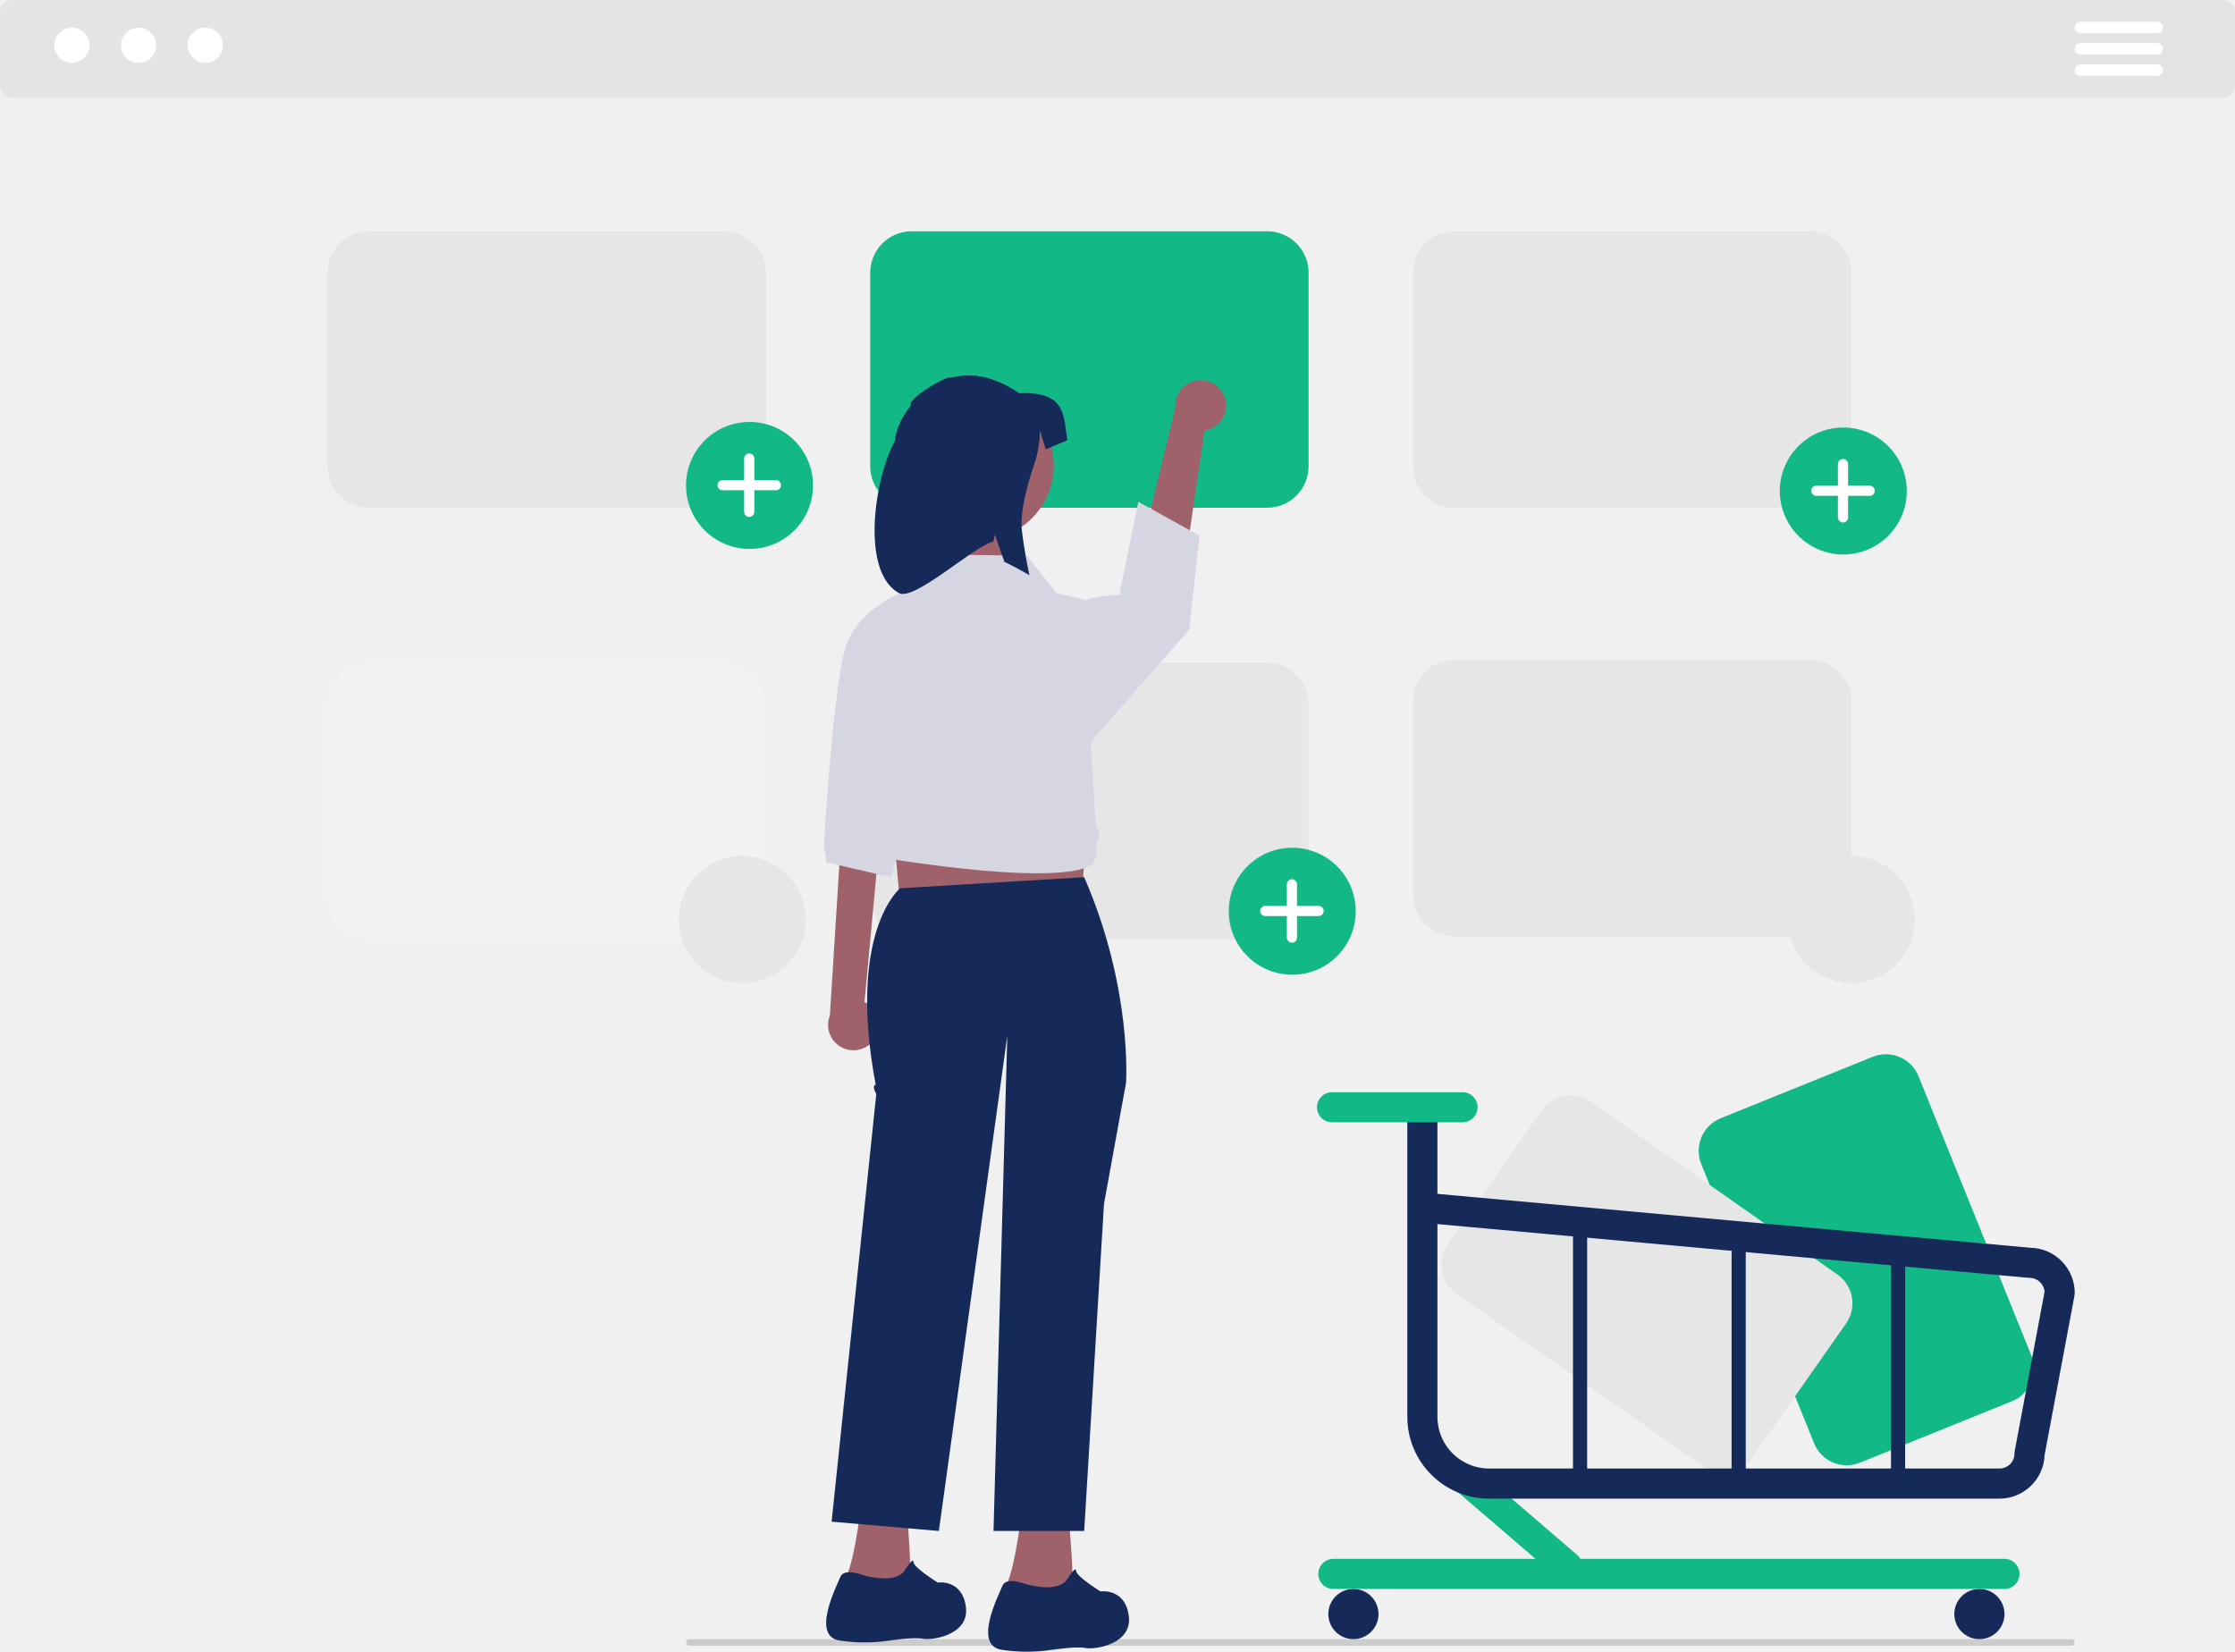
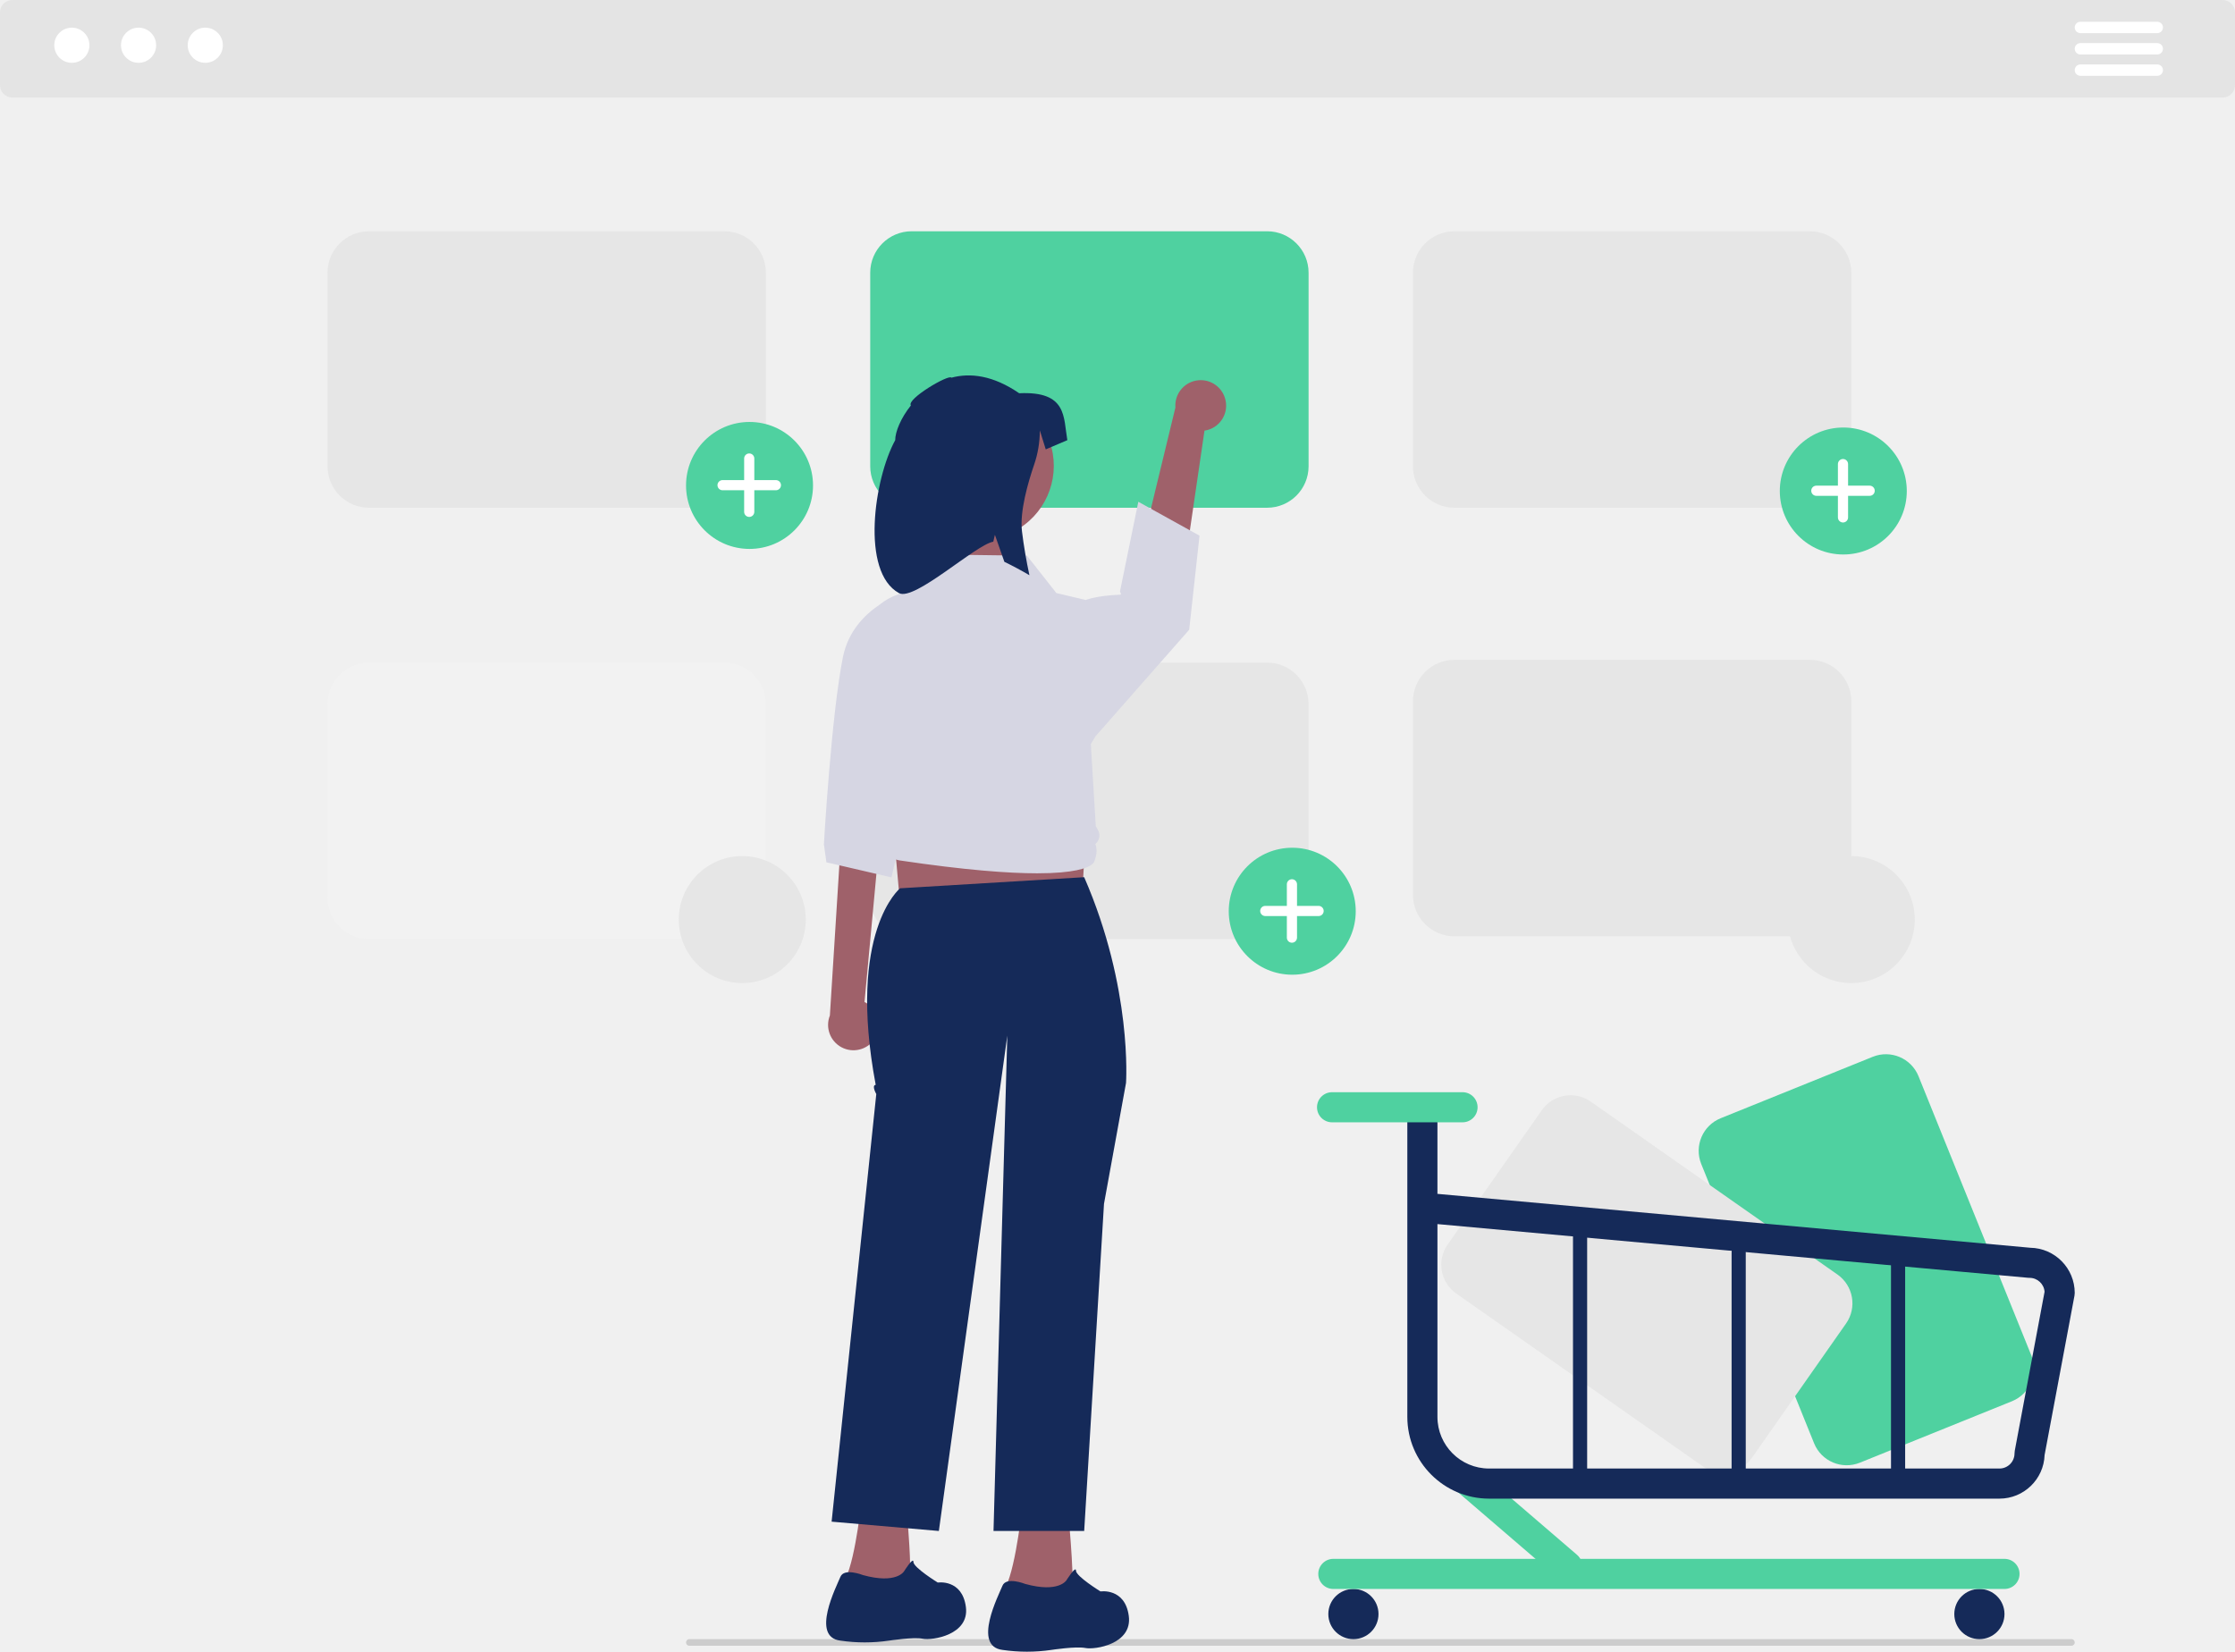
<svg xmlns="http://www.w3.org/2000/svg" viewBox="0 0 960 709.5">
  <g transform="translate(-494 -229)">
-     <path d="M681.639,356.172H528.951a17.817,17.817,0,0,1-17.8-17.8V255.213a17.816,17.816,0,0,1,17.8-17.8H681.639a17.816,17.816,0,0,1,17.8,17.8v83.161a17.817,17.817,0,0,1-17.8,17.8Z" transform="translate(356.636 90.929)" fill="#12b886" />
+     <path d="M681.639,356.172H528.951a17.817,17.817,0,0,1-17.8-17.8V255.213a17.816,17.816,0,0,1,17.8-17.8H681.639a17.816,17.816,0,0,1,17.8,17.8v83.161a17.817,17.817,0,0,1-17.8,17.8Z" transform="translate(356.636 90.929)" fill="#4fd1a0" />
    <path d="M19.509,75.91l1.965-14.174A31.717,31.717,0,1,1,48.536,58.6L50.69,75.91Z" transform="translate(883.212 397.399)" fill="#9f616a" />
    <path d="M910.4,746.153H316.409a1.436,1.436,0,0,1,0-2.847H910.4a1.436,1.436,0,0,1,0,2.847Z" transform="translate(473.513 189.8)" fill="#ccc" />
    <path d="M356.114,722.122s2.76,29.443,1.84,34.957-28.52-.924-28.52-.924c4.6-9.2,7.361-36.8,7.361-36.8Z" transform="translate(596.573 154.459)" fill="#9f616a" />
    <path d="M354.049,744.2s4.051-6.479,4.051-4.051,10.531,8.915,10.531,8.915,10.531-1.621,12.152,10.531-14.582,14.581-18.631,13.77-14.582.814-14.582.814a72.3,72.3,0,0,1-21.061,0c-12.961-1.621-1.621-23.49,0-27.542s9.721-.813,9.721-.813C350.809,749.868,354.049,744.2,354.049,744.2Z" transform="translate(598.067 163.55)" fill="#152a59" />
    <path d="M255.887,719.985s1.773,20.387.89,25.7-27.479-.89-27.479-.89c4.432-8.863,7.092-35.455,7.092-35.455Z" transform="translate(627.933 162.1)" fill="#9f616a" />
    <path d="M1153.156,196.228H203.792a5.324,5.324,0,0,1-5.318-5.318V159.63a5.323,5.323,0,0,1,5.318-5.318h949.365a5.323,5.323,0,0,1,5.318,5.318v31.28A5.323,5.323,0,0,1,1153.156,196.228Z" transform="translate(295.526 74.687)" fill="#e4e4e4" />
    <circle cx="7.55" cy="7.55" r="7.55" transform="translate(517.311 240.882)" fill="#fff" />
    <circle cx="7.55" cy="7.55" r="7.55" transform="translate(545.968 240.882)" fill="#fff" />
    <circle cx="7.55" cy="7.55" r="7.55" transform="translate(574.625 240.882)" fill="#fff" />
    <path d="M979.385,167.02h-33a2.444,2.444,0,0,1,0-4.889h33a2.444,2.444,0,1,1,.009,4.889Z" transform="translate(441.219 76.216)" fill="#fff" />
    <path d="M979.385,174.688h-33a2.444,2.444,0,0,1,0-4.889h33a2.444,2.444,0,1,1,.009,4.889Z" transform="translate(441.219 77.714)" fill="#fff" />
    <path d="M979.385,182.356h-33a2.444,2.444,0,0,1,0-4.889h33a2.444,2.444,0,1,1,.009,4.889Z" transform="translate(441.219 79.213)" fill="#fff" />
    <path d="M512.524,668.834a9.467,9.467,0,0,0,7.438,5.038c.8.079.572,1.306-.223,1.228a10.609,10.609,0,0,1-8.24-5.555.645.645,0,0,1,.158-.868.627.627,0,0,1,.868.158Z" transform="translate(356.683 175.193)" fill="#fff" />
    <path d="M486.639,356.172H333.951a17.817,17.817,0,0,1-17.8-17.8V255.213a17.816,17.816,0,0,1,17.8-17.8H486.639a17.816,17.816,0,0,1,17.8,17.8v83.161a17.817,17.817,0,0,1-17.8,17.8Z" transform="translate(318.525 90.929)" fill="#e6e6e6" />
    <path d="M876.639,356.172H723.951a17.817,17.817,0,0,1-17.8-17.8V255.213a17.816,17.816,0,0,1,17.8-17.8H876.639a17.816,17.816,0,0,1,17.8,17.8v83.161a17.817,17.817,0,0,1-17.8,17.8Z" transform="translate(394.747 90.929)" fill="#e6e6e6" />
    <path d="M486.639,511.172H333.951a17.817,17.817,0,0,1-17.8-17.8V410.213a17.816,17.816,0,0,1,17.8-17.8H486.639a17.816,17.816,0,0,1,17.8,17.8v83.161a17.817,17.817,0,0,1-17.8,17.8Z" transform="translate(318.525 121.222)" fill="#f2f2f2" />
    <path d="M681.639,511.172H528.951a17.817,17.817,0,0,1-17.8-17.8V410.213a17.816,17.816,0,0,1,17.8-17.8H681.639a17.816,17.816,0,0,1,17.8,17.8v83.161a17.817,17.817,0,0,1-17.8,17.8Z" transform="translate(356.636 121.222)" fill="#e6e6e6" />
    <g transform="translate(1021.785 593.155)">
-       <circle cx="27.271" cy="27.271" r="27.271" transform="translate(0 0)" fill="#12b886" />
+       <circle cx="27.271" cy="27.271" r="27.271" transform="translate(0 0)" fill="#4fd1a0" />
      <path d="M676.36,481.7h-9.272V472.43a2.182,2.182,0,0,0-2.182-2.182h0a2.182,2.182,0,0,0-2.182,2.182V481.7h-9.272a2.182,2.182,0,0,0-2.182,2.182h0a2.182,2.182,0,0,0,2.182,2.182h9.272v9.272a2.182,2.182,0,0,0,2.182,2.182h0a2.182,2.182,0,0,0,2.182-2.182v-9.272h9.272a2.182,2.182,0,0,0,2.182-2.182h0a2.182,2.182,0,0,0-2.182-2.182h0Z" transform="translate(-637.765 -456.722)" fill="#fff" />
    </g>
    <g transform="translate(1258.482 412.644)">
-       <circle cx="27.271" cy="27.271" r="27.271" transform="translate(0 0)" fill="#12b886" />
+       <circle cx="27.271" cy="27.271" r="27.271" transform="translate(0 0)" fill="#4fd1a0" />
      <path d="M874.36,330.7h-9.272V321.43a2.182,2.182,0,0,0-2.182-2.182h0a2.182,2.182,0,0,0-2.182,2.182V330.7h-9.272a2.182,2.182,0,0,0-2.182,2.182h0a2.182,2.182,0,0,0,2.182,2.182h9.272v9.272a2.182,2.182,0,0,0,2.182,2.182h0a2.182,2.182,0,0,0,2.182-2.182v-9.272h9.272a2.182,2.182,0,0,0,2.182-2.182h0a2.182,2.182,0,0,0-2.182-2.182h0Z" transform="translate(-835.765 -305.722)" fill="#fff" />
    </g>
    <g transform="translate(788.675 410.253)">
-       <circle cx="27.271" cy="27.271" r="27.271" transform="translate(0)" fill="#12b886" />
+       <circle cx="27.271" cy="27.271" r="27.271" transform="translate(0)" fill="#4fd1a0" />
      <path d="M481.36,328.7h-9.272V319.43a2.182,2.182,0,0,0-2.182-2.182h0a2.182,2.182,0,0,0-2.182,2.182h0V328.7h-9.272a2.182,2.182,0,0,0-2.182,2.182h0a2.182,2.182,0,0,0,2.182,2.182h9.272v9.272a2.182,2.182,0,0,0,2.182,2.182h0a2.182,2.182,0,0,0,2.182-2.182v-9.272h9.272a2.182,2.182,0,0,0,2.182-2.182h0a2.182,2.182,0,0,0-2.182-2.182h0Z" transform="translate(-442.765 -303.722)" fill="#fff" />
    </g>
    <path d="M645.45,298.466A10.842,10.842,0,0,1,636.7,312.6l-12.61,86.073-20.685-10.1,20.805-85.917a10.9,10.9,0,0,1,21.241-4.189Z" transform="translate(374.665 101.386)" fill="#9f616a" />
    <path d="M515.829,545.431a10.842,10.842,0,0,0-4.175-16.093l8.507-91.554-17.818,9.133-5.564,88.225a10.9,10.9,0,0,0,19.049,10.289Z" transform="translate(353.677 130.089)" fill="#9f616a" />
    <path d="M325.5,348.246l76.461-2.941,4.411-79.4H318.148Z" transform="translate(556.178 280.968)" fill="#9f616a" />
    <path d="M526.693,474.283s-22.878,18.47-10.476,84.432c-1.889.225.25,3.948.25,3.948L497.281,746.354l46.061,4,29.4-212.778-5.926,212.778h38.95l8.509-140.532,9.461-51.939s2.854-40.6-17.97-88.366Z" transform="translate(353.925 136.291)" fill="#152a59" />
    <path d="M1.087,154.875,0,147.108S3.2,91.345,8.183,66.7c2.186-10.825,8.989-18,15.931-22.639a26.076,26.076,0,0,1,7.763-4.271c1.6-.719,3.109-1.307,4.445-1.78L48.064,22.65l.239,0,38.924.517L99.859,39.213l12.593,2.971c2.888-1,7.531-1.977,14.877-2.262.676-.024-.159-1.364-.159-1.364L135.059,0l26.286,14.555-4.438,40.424L116.62,100.8c-.636,1.052-1.29,2.153-1.957,3.31l2.12,35.187.961,1.746a4.729,4.729,0,0,1-1.133,5.937,9.236,9.236,0,0,1,.126,5.706l-.5,1.65c0,.047-.134.718-1.209,1.536-1.944,1.478-7.528,3.728-23.415,3.728-12.377,0-31.005-1.364-59.051-5.529a8.515,8.515,0,0,1-1.755-.458l-1.768,7.743Z" transform="translate(847.886 444.536)" fill="#d6d6e3" />
    <path d="M574.835,296.87c-11.184-7.692-21.034-8.864-29.124-6.682-1.049-1.622-19.4,9.2-17.4,11.922-4.361,5.464-6.736,11.373-6.736,14.911-9.061,16.56-14.93,56.638,1.63,65.7,6.605,3.633,33.058-20.891,40.5-22.075l.693-2.958.939,2.664,3.133,8.931q5.422,2.623,10.751,5.751c-1.35-6.338-2.441-12.663-3.193-18.848-1.04-8.418,2.586-20.951,5.2-28.572a44.988,44.988,0,0,0,2.463-14.6V312.8l2.547,8.18,9.272-3.955C593.79,307.128,595.515,295.9,574.835,296.87Z" transform="translate(356.942 101.052)" fill="#152a59" />
    <circle cx="27.271" cy="27.271" r="27.271" transform="translate(785.557 596.739)" fill="#e6e6e6" />
    <g transform="translate(1059.695 677.301)">
-       <path d="M144.5,100.653H15.084A15.1,15.1,0,0,1,0,85.569V15.084A15.1,15.1,0,0,1,15.084,0H144.5a15.1,15.1,0,0,1,15.084,15.084V85.568A15.1,15.1,0,0,1,144.5,100.653Z" transform="translate(252.71 0) rotate(68)" fill="#12b886" />
+       <path d="M144.5,100.653H15.084A15.1,15.1,0,0,1,0,85.569V15.084A15.1,15.1,0,0,1,15.084,0H144.5a15.1,15.1,0,0,1,15.084,15.084V85.568A15.1,15.1,0,0,1,144.5,100.653Z" transform="translate(252.71 0) rotate(68)" fill="#4fd1a0" />
      <path d="M144.5,100.653H15.084A15.1,15.1,0,0,1,0,85.569V15.084A15.1,15.1,0,0,1,15.084,0H144.5a15.1,15.1,0,0,1,15.084,15.084V85.568A15.1,15.1,0,0,1,144.5,100.653Z" transform="matrix(0.819, 0.574, -0.574, 0.819, 105.216, 16.246)" fill="#e6e6e6" />
      <g transform="translate(0 20.865)">
        <path d="M788.957,539.695c-1.679,0-3.04-2.895-3.04-6.466V429.43c0-3.571,1.361-6.466,3.04-6.466s3.04,2.895,3.04,6.466v103.8c0,3.572-1.361,6.466-3.04,6.466Z" transform="translate(-675.964 -369.079)" fill="#152a59" />
        <path d="M830.038,533.666c-1.679,0-3.04-2.895-3.04-6.466V432.023c0-3.571,1.361-6.466,3.04-6.466s3.04,2.9,3.04,6.466V527.2c0,3.571-1.361,6.466-3.039,6.466Z" transform="translate(-580.452 -363.049)" fill="#152a59" />
        <path d="M830.038,533.666c-1.679,0-3.04-2.895-3.04-6.466V432.023c0-3.571,1.361-6.466,3.04-6.466s3.04,2.9,3.04,6.466V527.2c0,3.571-1.361,6.466-3.039,6.466Z" transform="translate(-648.92 -363.049)" fill="#152a59" />
        <ellipse cx="10.777" cy="10.777" rx="10.777" ry="10.777" transform="translate(4.861 213.387)" fill="#152a59" />
        <ellipse cx="10.777" cy="10.777" rx="10.777" ry="10.777" transform="translate(273.737 213.387)" fill="#152a59" />
-         <path d="M1047.754,479.977H759.48a6.466,6.466,0,0,1,0-12.933h288.274a6.466,6.466,0,0,1,0,12.932Z" transform="translate(-752.464 -266.591)" fill="#12b886" />
-         <path d="M819.407,504.526a6.44,6.44,0,0,1-4.211-1.562l-42.5-36.524a6.466,6.466,0,0,1,8.428-9.809l42.5,36.524a6.466,6.466,0,0,1-4.217,11.371Z" transform="translate(-711.943 -294.433)" fill="#12b886" />
+         <path d="M1047.754,479.977H759.48a6.466,6.466,0,0,1,0-12.933h288.274a6.466,6.466,0,0,1,0,12.932Z" transform="translate(-752.464 -266.591)" fill="#4fd1a0" />
+         <path d="M819.407,504.526a6.44,6.44,0,0,1-4.211-1.562l-42.5-36.524a6.466,6.466,0,0,1,8.428-9.809l42.5,36.524a6.466,6.466,0,0,1-4.217,11.371Z" transform="translate(-711.943 -294.433)" fill="#4fd1a0" />
        <path d="M1018.855,579.839H799.615a35.137,35.137,0,0,1-35.1-35.1V413.872a6.466,6.466,0,1,1,12.932,0V448.92l254.66,23.15a19.421,19.421,0,0,1,19.077,19.4,6.494,6.494,0,0,1-.111,1.193L1038.242,561.1A19.42,19.42,0,0,1,1018.855,579.839ZM777.449,461.905v82.836a22.191,22.191,0,0,0,22.166,22.164h219.24a6.473,6.473,0,0,0,6.466-6.466,6.456,6.456,0,0,1,.111-1.191l12.8-68.282a6.474,6.474,0,0,0-6.447-5.967c-.2,0-.391-.008-.585-.027Z" transform="translate(-725.72 -405.25)" fill="#152a59" />
-         <path d="M815.355,419.69H759.314a6.466,6.466,0,0,1,0-12.932h56.041a6.466,6.466,0,0,1,0,12.932Z" transform="translate(-752.848 -406.757)" fill="#12b886" />
+         <path d="M815.355,419.69H759.314a6.466,6.466,0,0,1,0-12.932h56.041a6.466,6.466,0,0,1,0,12.932Z" transform="translate(-752.848 -406.757)" fill="#4fd1a0" />
      </g>
    </g>
    <path d="M876.639,356.172H723.951a17.817,17.817,0,0,1-17.8-17.8V255.213a17.816,17.816,0,0,1,17.8-17.8H876.639a17.816,17.816,0,0,1,17.8,17.8v83.161a17.817,17.817,0,0,1-17.8,17.8Z" transform="translate(394.747 275.023)" fill="#e6e6e6" />
    <path d="M253.691,734.159s4.024-6.438,4.024-4.024,10.463,8.857,10.463,8.857,10.461-1.61,12.071,10.461-14.487,14.485-18.509,13.677-14.485.808-14.485.808a71.806,71.806,0,0,1-20.921,0c-12.875-1.61-1.61-23.335,0-27.36s9.656-.808,9.656-.808C250.472,739.791,253.691,734.159,253.691,734.159Z" transform="translate(628.625 169.806)" fill="#152a59" />
    <circle cx="27.271" cy="27.271" r="27.271" transform="translate(1261.912 596.739)" fill="#e6e6e6" />
  </g>
</svg>
